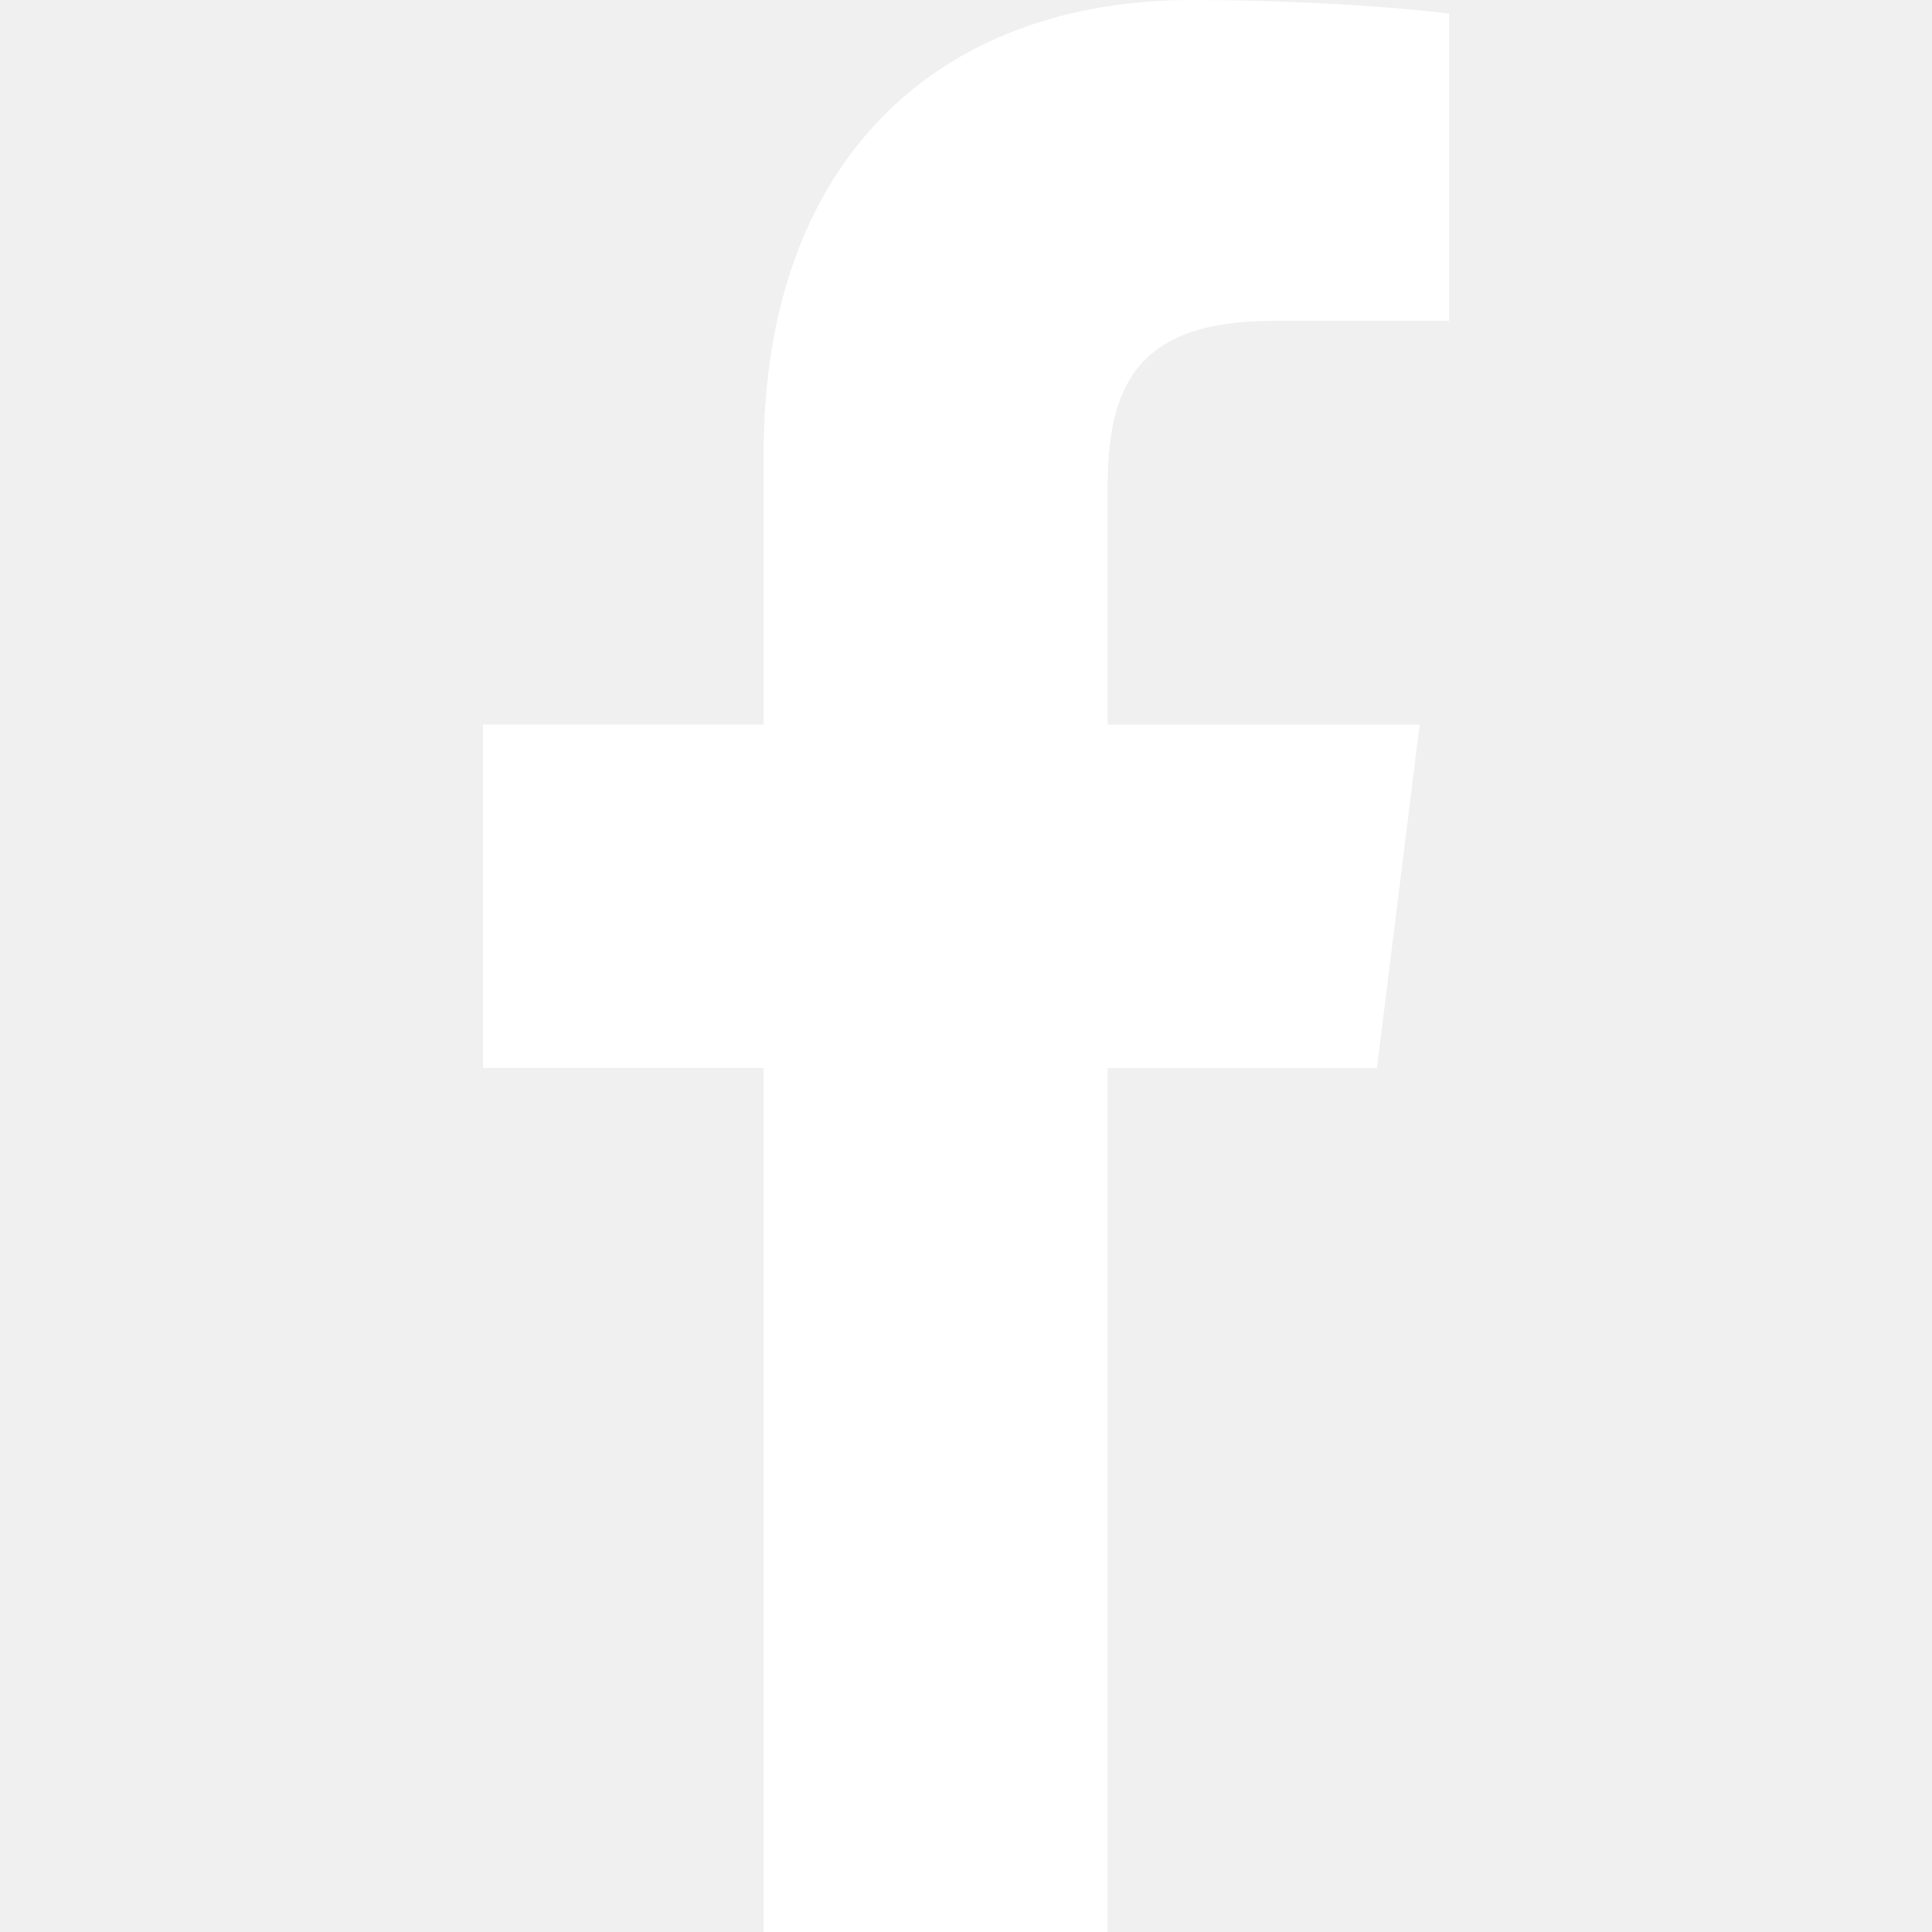
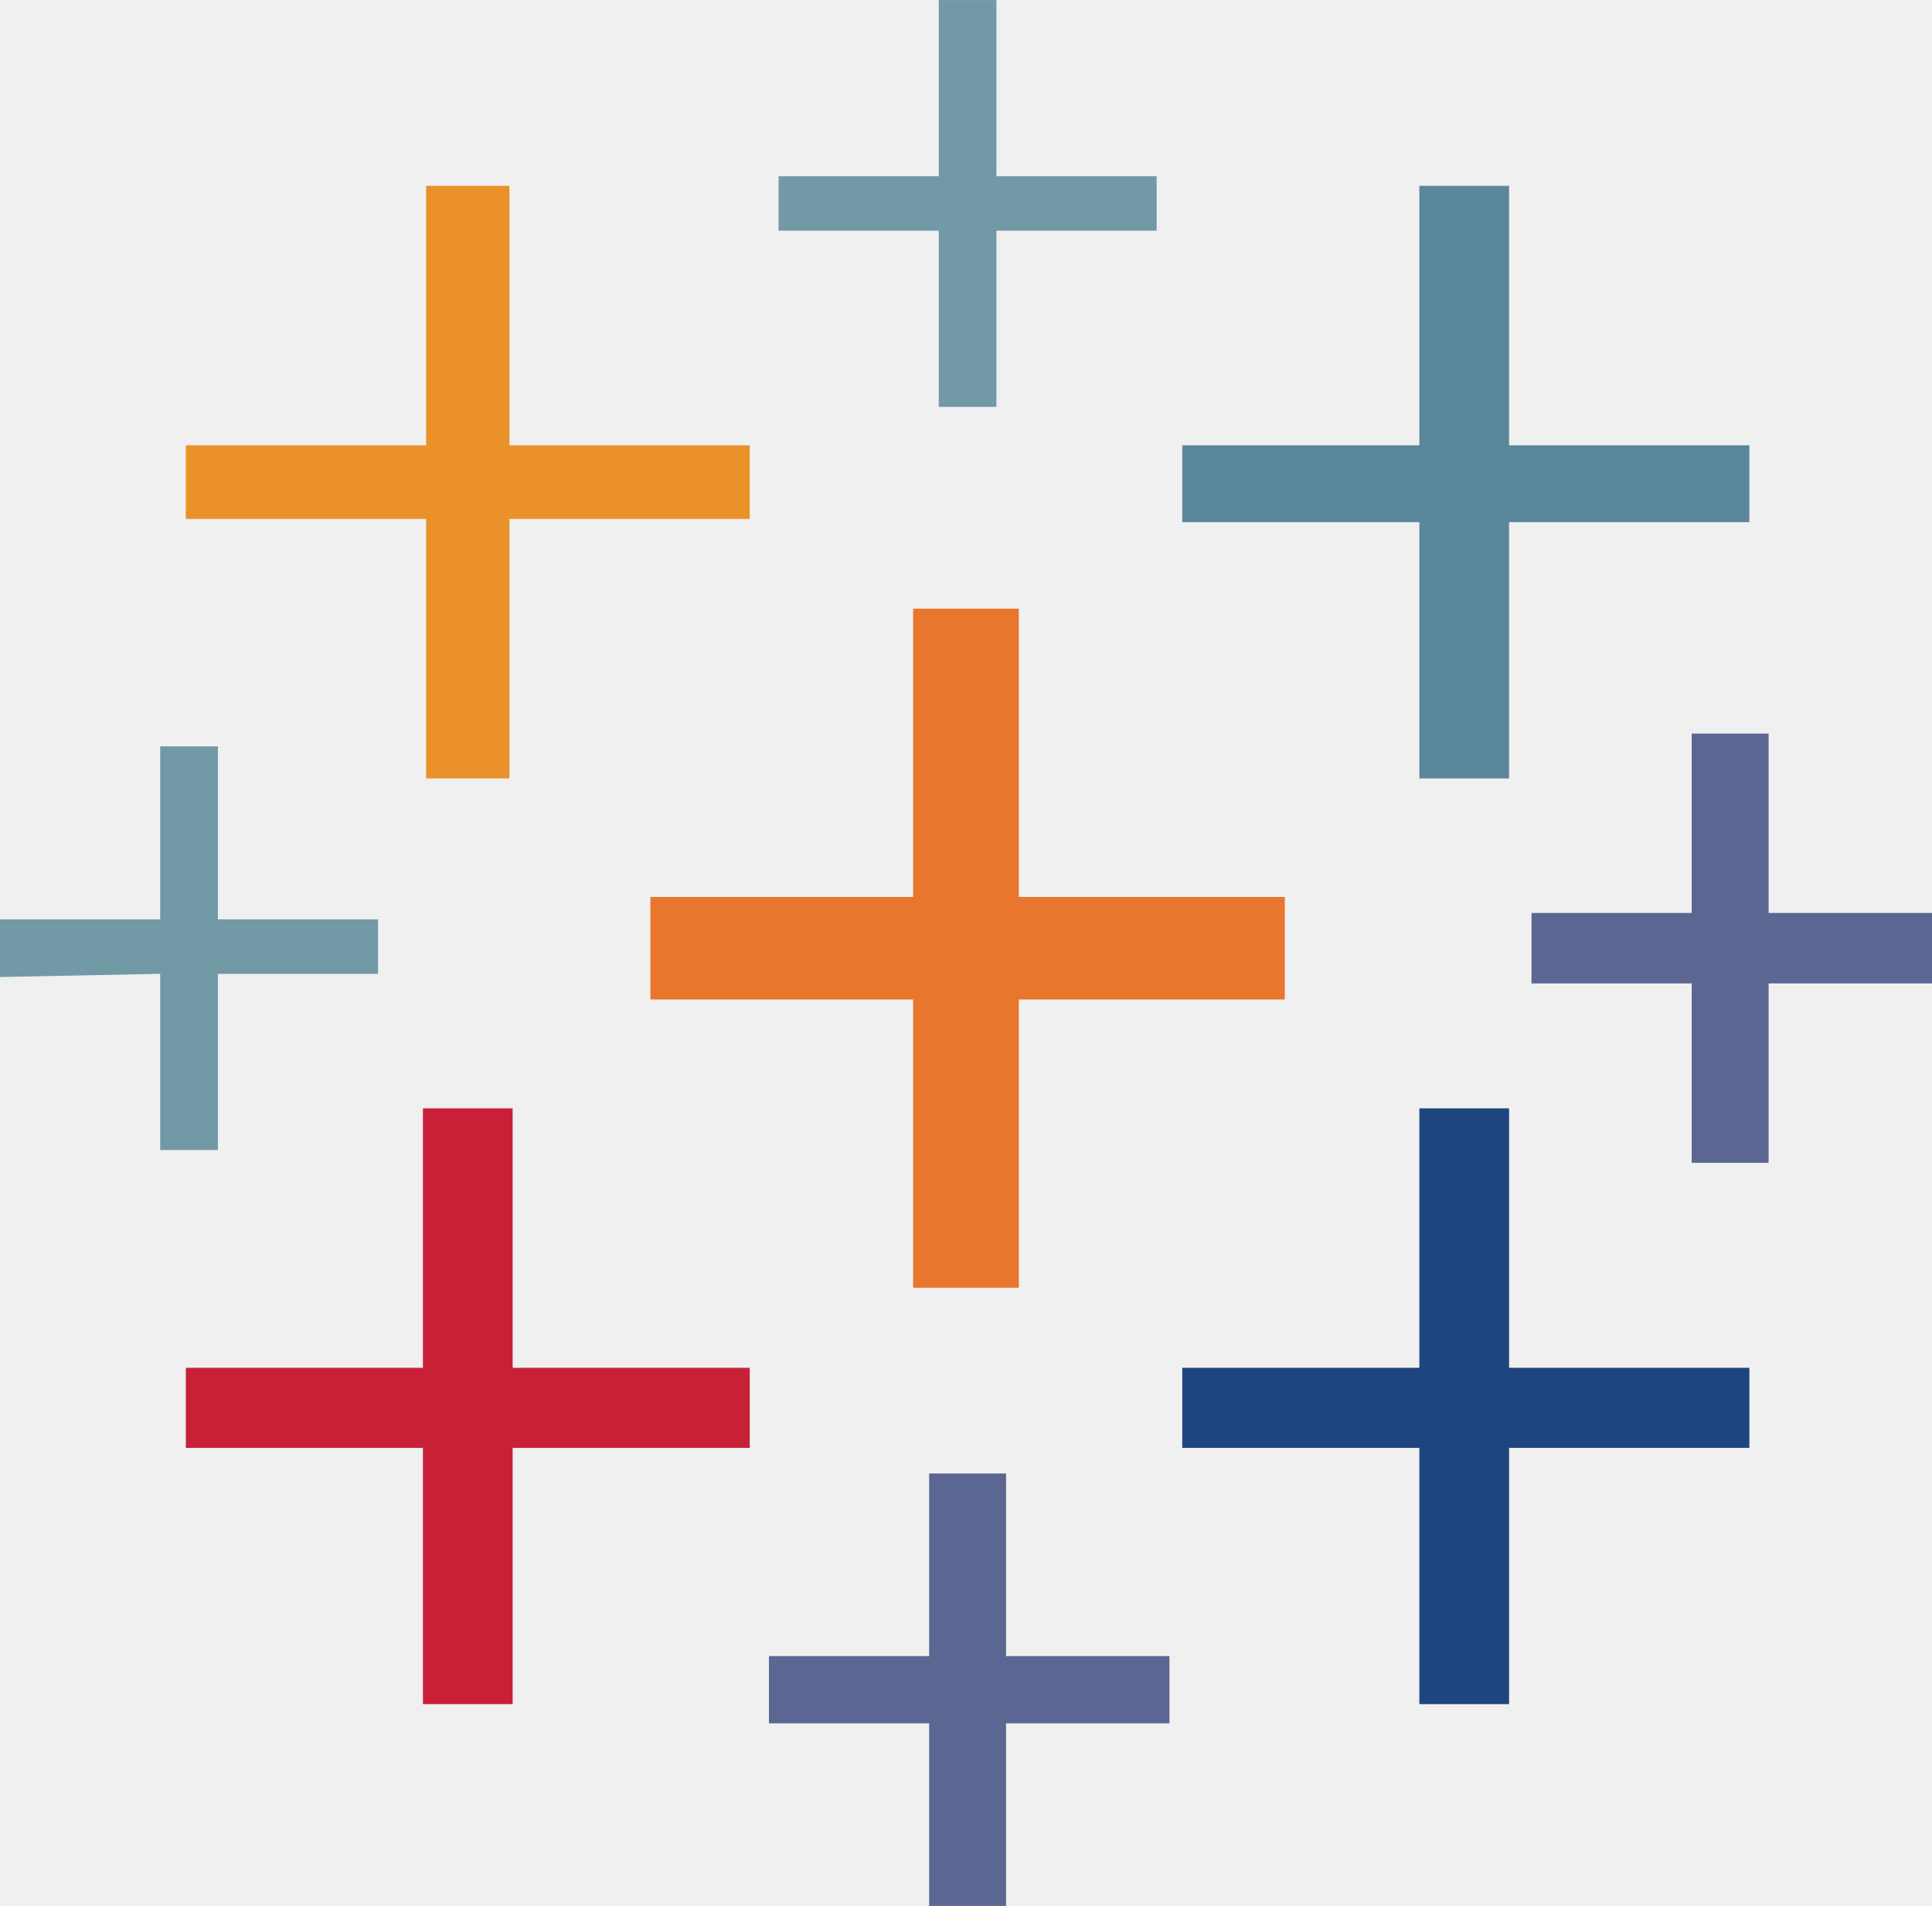
- <svg xmlns="http://www.w3.org/2000/svg" width="16" height="16" viewBox="0 0 16 16" fill="none">
-   <path d="M10.54 2.657H12.001V0.113C11.749 0.078 10.882 0 9.873 0C7.767 0 6.324 1.325 6.324 3.759V6H4V8.844H6.324V16H9.173V8.845H11.403L11.757 6.001H9.173V4.041C9.173 3.219 9.395 2.657 10.54 2.657V2.657Z" fill="white" />
+ <svg xmlns="http://www.w3.org/2000/svg" height="2467" width="2500" viewBox="0 0 60.3 59.5">
+   <path d="M28.5 40.2h3.3v-9h8.3V28h-8.3v-9h-3.3v9h-8.2v3.2h8.2z" fill="#e8762d" />
+   <path d="M13.2 53.2H16v-8h7.4v-2.5H16v-8.1h-2.8v8.1H5.8v2.5h7.4z" fill="#c72037" />
+   <path d="M44.3 24.3h2.8v-8h7.5v-2.4h-7.5V5.8h-2.8v8.1h-7.4v2.4h7.4z" fill="#5b879b" />
+   <path d="M29 59.5h2.4v-5.7h5.1v-2.1h-5.1V46H29v5.7h-5v2.1h5z" fill="#5c6692" />
+   <path d="M13.3 24.3h2.6v-8.1h7.5v-2.3h-7.5V5.8h-2.6v8.1H5.8v2.3h7.5z" fill="#eb9129" />
+   <path d="M52.8 36.3h2.4v-5.6h5.1v-2.2h-5.1v-5.6h-2.4v5.6h-5v2.2h5z" fill="#5c6692" />
+   <path clip-rule="evenodd" d="M44.3 53.2h2.8v-8h7.5v-2.5h-7.5v-8.1h-2.8v8.1h-7.4v2.5h7.4z" fill="#1f457e" fill-rule="evenodd" />
+   <path d="M36.1 7.2V5.5h-5V0h-1.8v5.5h-5v1.7h5v5.5h1.8V7.2zM5 35.9h1.8v-5.5h5v-1.7h-5v-5.4H5v5.4H0v1.8l5-.1z" fill="#7199a6" />
</svg>
